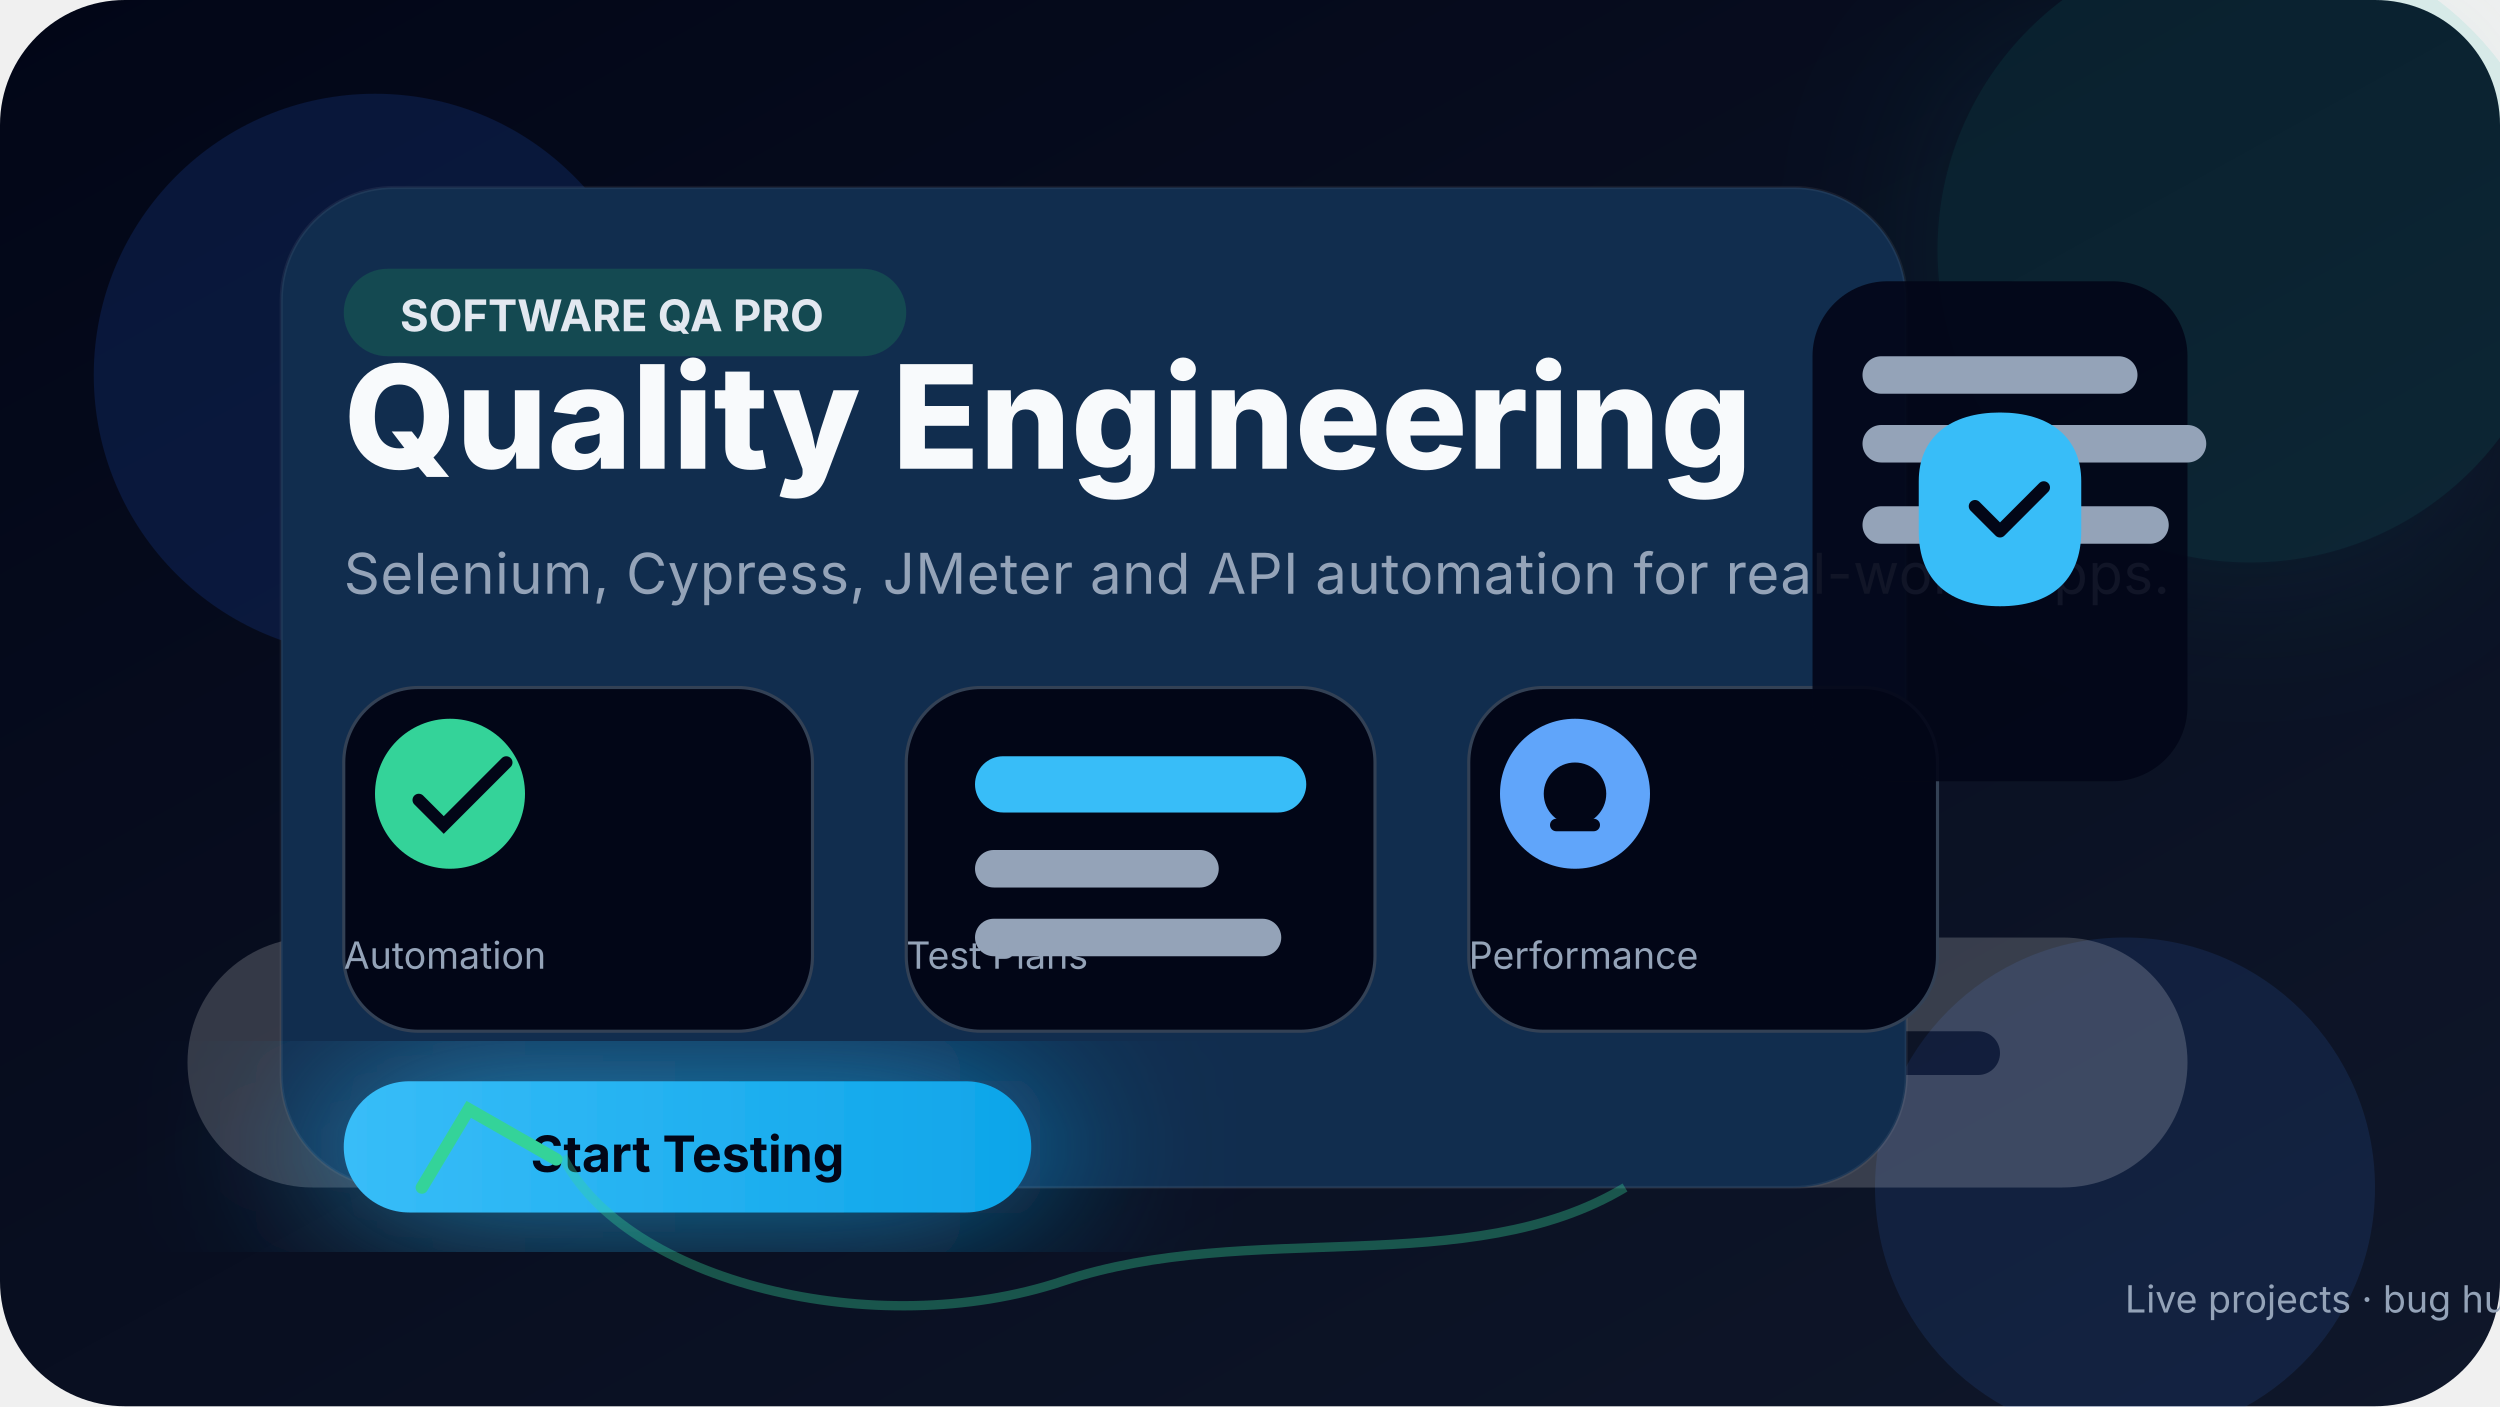
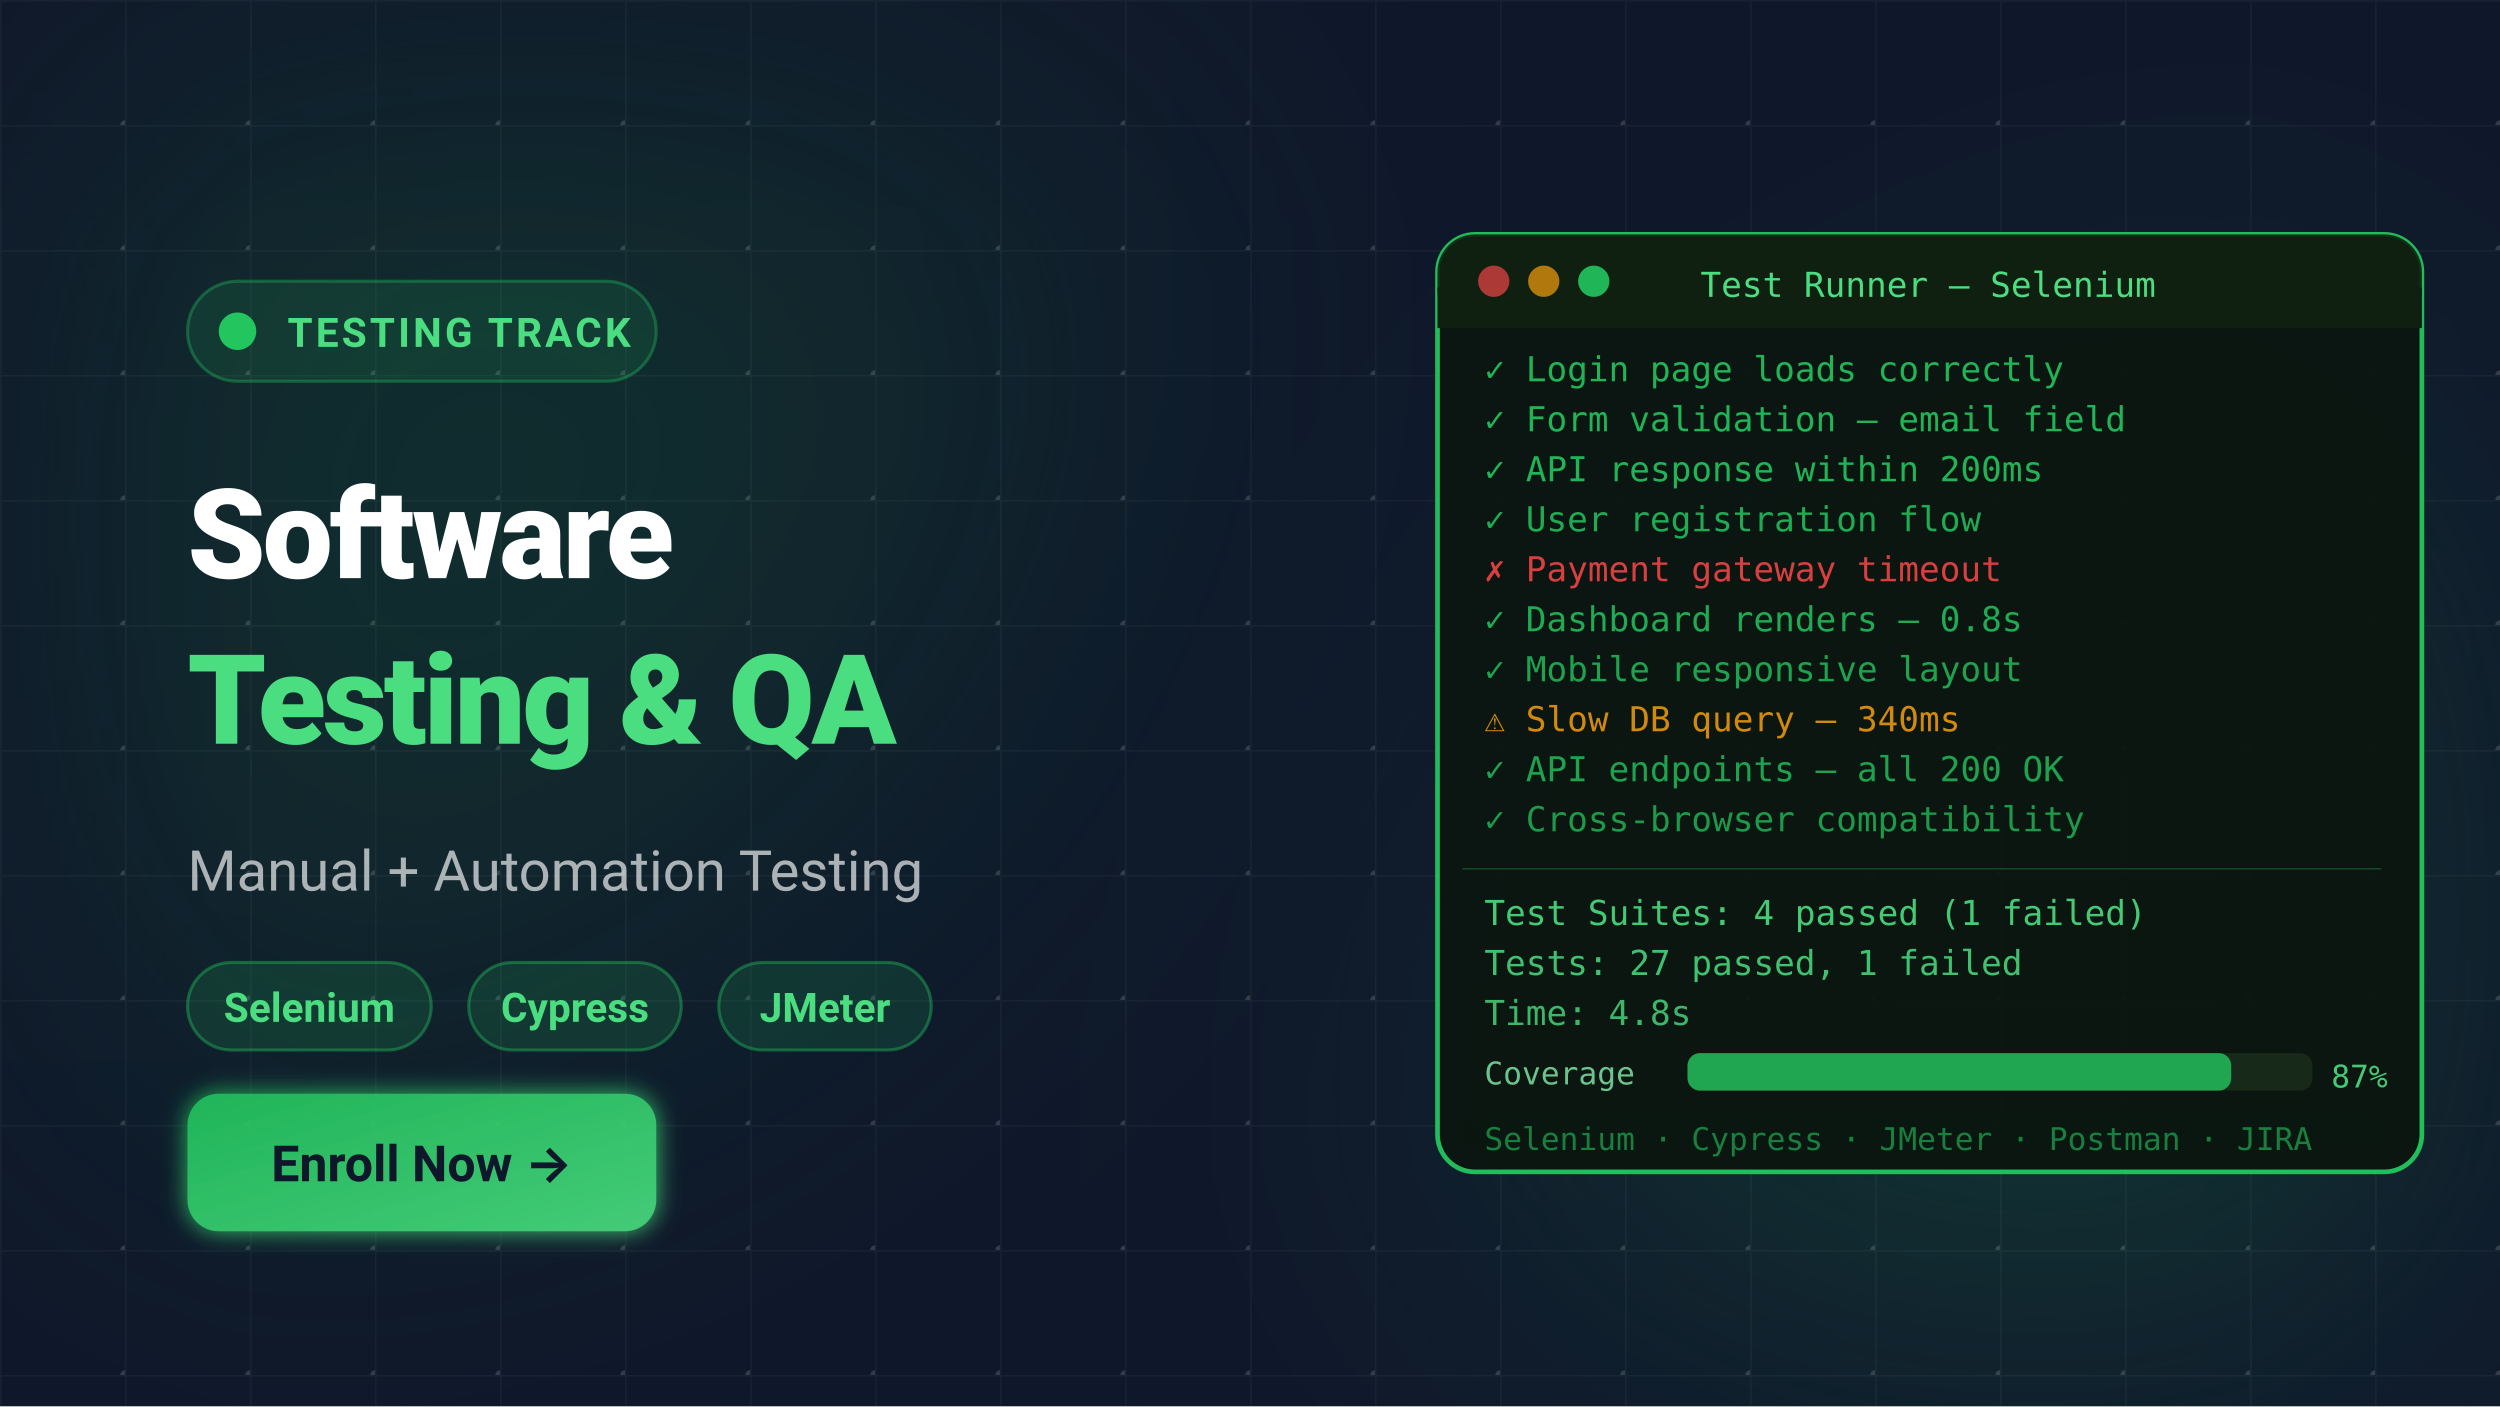
<svg xmlns="http://www.w3.org/2000/svg" width="800" height="450" viewBox="0 0 800 450" fill="none">
  <defs>
-     <linearGradient id="bg" x1="0" y1="0" x2="1" y2="1">
-       <stop offset="0%" stop-color="#020617" />
-       <stop offset="100%" stop-color="#0F172A" />
+     <linearGradient id="qaGrad" x1="0%" y1="0%" x2="100%" y2="100%">
+       <stop offset="0%" stop-color="#22C55E" />
+       <stop offset="100%" stop-color="#4ADE80" />
    </linearGradient>
-     <linearGradient id="pulse" x1="0" y1="0" x2="0" y2="1">
-       <stop offset="0%" stop-color="#34D399" />
-       <stop offset="100%" stop-color="#22C55E" />
-     </linearGradient>
-     <linearGradient id="buttonGrad" x1="0" y1="0" x2="1" y2="0">
-       <stop offset="0%" stop-color="#38BDF8" />
-       <stop offset="100%" stop-color="#0EA5E9" />
-     </linearGradient>
-     <filter id="glow" x="-30%" y="-30%" width="160%" height="160%">
-       <feGaussianBlur stdDeviation="30" result="blur" />
-       <feMerge>
-         <feMergeNode in="blur" />
-         <feMergeNode in="SourceGraphic" />
-       </feMerge>
+     <pattern id="qaGrid" width="40" height="40" patternUnits="userSpaceOnUse">
+       <path d="M 40 0 L 0 0 0 40" fill="none" stroke="rgba(255,255,255,0.04)" stroke-width="1" />
+       <circle cx="40" cy="40" r="1.5" fill="rgba(255,255,255,0.15)" />
+     </pattern>
+     <filter id="qaSoftGlow" x="-50%" y="-50%" width="200%" height="200%">
+       <feGaussianBlur stdDeviation="80" />
+     </filter>
+     <filter id="qaGlow" x="-20%" y="-20%" width="140%" height="140%">
+       <feGaussianBlur stdDeviation="4" result="blur" />
+       <feComposite in="SourceGraphic" in2="blur" operator="over" />
    </filter>
  </defs>
-   <rect width="800" height="450" rx="40" fill="url(#bg)" />
-   <circle cx="720" cy="80" r="100" fill="#14B8A6" opacity="0.12" filter="url(#glow)" />
-   <circle cx="120" cy="120" r="90" fill="#2563EB" opacity="0.16" />
-   <circle cx="680" cy="380" r="80" fill="#3B82F6" opacity="0.12" />
-   <g opacity="0.18">
-     <rect x="60" y="300" width="640" height="80" rx="40" fill="#ffffff" />
-     <rect x="100" y="330" width="140" height="14" rx="7" fill="#0F172A" />
-     <rect x="260" y="330" width="220" height="14" rx="7" fill="#0F172A" />
-     <rect x="520" y="330" width="120" height="14" rx="7" fill="#0F172A" />
+   <rect width="800" height="450" fill="#0F172A" />
+   <circle cx="70" cy="70" r="270" fill="#15803D" opacity="0.22" filter="url(#qaSoftGlow)" />
+   <circle cx="760" cy="390" r="260" fill="#22C55E" opacity="0.18" filter="url(#qaSoftGlow)" />
+   <rect width="800" height="450" fill="url(#qaGrid)" />
+   <rect x="460" y="75" width="315" height="300" rx="12" fill="#0A1510" stroke="#22C55E" stroke-width="1.5" opacity="0.95" />
+   <rect x="460" y="75" width="315" height="30" rx="12" fill="#0F2010" opacity="0.9" />
+   <rect x="460" y="92" width="315" height="13" fill="#0F2010" />
+   <circle cx="478" cy="90" r="5" fill="#EF4444" opacity="0.7" />
+   <circle cx="494" cy="90" r="5" fill="#F59E0B" opacity="0.7" />
+   <circle cx="510" cy="90" r="5" fill="#22C55E" opacity="0.9" />
+   <text x="617" y="95" text-anchor="middle" fill="#4ADE80" font-size="11" font-family="monospace">Test Runner — Selenium</text>
+   <text x="475" y="122" fill="#22C55E" font-size="11" font-family="monospace" opacity="0.9">✓ Login page loads correctly</text>
+   <text x="475" y="138" fill="#22C55E" font-size="11" font-family="monospace" opacity="0.9">✓ Form validation — email field</text>
+   <text x="475" y="154" fill="#22C55E" font-size="11" font-family="monospace" opacity="0.9">✓ API response within 200ms</text>
+   <text x="475" y="170" fill="#22C55E" font-size="11" font-family="monospace" opacity="0.85">✓ User registration flow</text>
+   <text x="475" y="186" fill="#EF4444" font-size="11" font-family="monospace" opacity="0.9">✗ Payment gateway timeout</text>
+   <text x="475" y="202" fill="#22C55E" font-size="11" font-family="monospace" opacity="0.85">✓ Dashboard renders — 0.8s</text>
+   <text x="475" y="218" fill="#22C55E" font-size="11" font-family="monospace" opacity="0.8">✓ Mobile responsive layout</text>
+   <text x="475" y="234" fill="#F59E0B" font-size="11" font-family="monospace" opacity="0.85">⚠ Slow DB query — 340ms</text>
+   <text x="475" y="250" fill="#22C55E" font-size="11" font-family="monospace" opacity="0.8">✓ API endpoints — all 200 OK</text>
+   <text x="475" y="266" fill="#22C55E" font-size="11" font-family="monospace" opacity="0.75">✓ Cross-browser compatibility</text>
+   <line x1="468" y1="278" x2="762" y2="278" stroke="#22C55E" stroke-width="0.5" opacity="0.3" />
+   <text x="475" y="296" fill="#4ADE80" font-size="11" font-family="monospace" opacity="0.9">Test Suites: 4 passed (1 failed)</text>
+   <text x="475" y="312" fill="#4ADE80" font-size="11" font-family="monospace" opacity="0.85">Tests:       27 passed, 1 failed</text>
+   <text x="475" y="328" fill="#4ADE80" font-size="11" font-family="monospace" opacity="0.8">Time:        4.8s</text>
+   <text x="475" y="347" fill="#86EFAC" font-size="10" font-family="monospace" opacity="0.8">Coverage</text>
+   <rect x="540" y="337" width="200" height="12" rx="4" fill="#1A2E1A" opacity="0.8" />
+   <rect x="540" y="337" width="174" height="12" rx="4" fill="#22C55E" opacity="0.8" />
+   <text x="746" y="348" fill="#4ADE80" font-size="10" font-family="monospace" opacity="0.9">87%</text>
+   <rect x="468" y="357" width="294" height="10" rx="3" fill="#0A1510" opacity="0.5" />
+   <text x="475" y="368" fill="#22C55E" font-size="10" font-family="monospace" opacity="0.6">Selenium  ·  Cypress  ·  JMeter  ·  Postman  ·  JIRA</text>
+   <g transform="translate(60, 90)">
+     <rect x="0" y="0" width="150" height="32" rx="16" fill="rgba(34,197,94,0.12)" stroke="rgba(34,197,94,0.35)" stroke-width="1" />
+     <circle cx="16" cy="16" r="6" fill="#22C55E" />
+     <text x="32" y="21" fill="#4ADE80" font-size="13" font-family="Segoe UI, -apple-system, Roboto, sans-serif" font-weight="700" letter-spacing="1">TESTING TRACK</text>
+     <text x="0" y="95" fill="#ffffff" font-size="40" font-family="Segoe UI, -apple-system, Roboto, sans-serif" font-weight="800" letter-spacing="-1">Software</text>
+     <text x="0" y="148" fill="#4ADE80" font-size="40" font-family="Segoe UI, -apple-system, Roboto, sans-serif" font-weight="800" letter-spacing="-1">Testing &amp; QA</text>
+     <text x="0" y="195" fill="rgba(255,255,255,0.65)" font-size="18" font-family="Segoe UI, -apple-system, Roboto, sans-serif" font-weight="400">Manual + Automation Testing</text>
+     <rect x="0" y="218" width="78" height="28" rx="14" fill="rgba(34,197,94,0.15)" stroke="rgba(34,197,94,0.4)" stroke-width="1" />
+     <text x="39" y="237" text-anchor="middle" fill="#4ADE80" font-size="13" font-family="Segoe UI, -apple-system, Roboto, sans-serif" font-weight="600">Selenium</text>
+     <rect x="90" y="218" width="68" height="28" rx="14" fill="rgba(34,197,94,0.15)" stroke="rgba(34,197,94,0.4)" stroke-width="1" />
+     <text x="124" y="237" text-anchor="middle" fill="#4ADE80" font-size="13" font-family="Segoe UI, -apple-system, Roboto, sans-serif" font-weight="600">Cypress</text>
+     <rect x="170" y="218" width="68" height="28" rx="14" fill="rgba(34,197,94,0.15)" stroke="rgba(34,197,94,0.4)" stroke-width="1" />
+     <text x="204" y="237" text-anchor="middle" fill="#4ADE80" font-size="13" font-family="Segoe UI, -apple-system, Roboto, sans-serif" font-weight="600">JMeter</text>
+     <rect x="0" y="260" width="150" height="44" rx="10" fill="url(#qaGrad)" opacity="0.9" filter="url(#qaGlow)" />
+     <text x="75" y="288" fill="#0F172A" font-size="16" font-family="Segoe UI, -apple-system, Roboto, sans-serif" font-weight="700" text-anchor="middle">Enroll Now →</text>
  </g>
-   <rect x="90" y="60" width="520" height="320" rx="36" fill="#112D4E" stroke="#ffffff" stroke-opacity="0.06" stroke-width="1" />
-   <rect x="110" y="86" width="180" height="28" rx="14" fill="#22C55E" opacity="0.18" />
-   <text x="128" y="106" fill="#E2E8F0" font-family="Inter, sans-serif" font-size="14" font-weight="700">SOFTWARE QA PRO</text>
-   <text x="110" y="150" fill="#F8FAFC" font-family="Inter, sans-serif" font-size="46" font-weight="800">Quality Engineering</text>
-   <text x="110" y="190" fill="#94A3B8" font-family="Inter, sans-serif" font-size="18" letter-spacing="0.01em">Selenium, Cypress, JMeter and API automation for real-world apps.</text>
-   <g transform="translate(110, 220)">
-     <rect x="0" y="0" width="150" height="110" rx="24" fill="#020617" stroke="#334155" stroke-width="1" />
-     <circle cx="34" cy="34" r="24" fill="#34D399" />
-     <path d="M24 36 L32 44 L52 24" stroke="#020617" stroke-width="4" stroke-linecap="round" fill="none" />
-     <text x="0" y="90" fill="#94A3B8" font-family="Inter, sans-serif" font-size="12">Automation</text>
-   </g>
-   <g transform="translate(290, 220)">
-     <rect x="0" y="0" width="150" height="110" rx="24" fill="#020617" stroke="#334155" stroke-width="1" />
-     <rect x="22" y="22" width="106" height="18" rx="9" fill="#38BDF8" />
-     <rect x="22" y="52" width="78" height="12" rx="6" fill="#94A3B8" />
-     <rect x="22" y="74" width="98" height="12" rx="6" fill="#94A3B8" />
-     <text x="0" y="90" fill="#94A3B8" font-family="Inter, sans-serif" font-size="12">Test Plans</text>
-   </g>
-   <g transform="translate(470, 220)">
-     <rect x="0" y="0" width="150" height="110" rx="24" fill="#020617" stroke="#334155" stroke-width="1" />
-     <circle cx="34" cy="34" r="24" fill="#60A5FA" />
-     <circle cx="34" cy="34" r="10" fill="#020617" />
-     <path d="M28 44 L40 44" stroke="#020617" stroke-width="4" stroke-linecap="round" />
-     <text x="0" y="90" fill="#94A3B8" font-family="Inter, sans-serif" font-size="12">Performance</text>
-   </g>
-   <g transform="translate(580, 90)">
-     <rect x="0" y="0" width="120" height="160" rx="24" fill="#020617" opacity="0.9" />
-     <rect x="16" y="24" width="88" height="12" rx="6" fill="#94A3B8" />
-     <rect x="16" y="46" width="110" height="12" rx="6" fill="#94A3B8" />
-     <rect x="16" y="72" width="98" height="12" rx="6" fill="#94A3B8" />
-     <path d="M60 104 C 44 104 34 96 34 80 L 34 64 C 34 50 44 42 60 42 C 76 42 86 50 86 64 L 86 80 C 86 96 76 104 60 104 Z" fill="#38BDF8" />
-     <path d="M52 72 L 60 80 L 74 66" stroke="#020617" stroke-width="4" stroke-linecap="round" stroke-linejoin="round" />
-   </g>
-   <rect x="110" y="346" width="220" height="42" rx="21" fill="url(#buttonGrad)" filter="url(#glow)" />
-   <text x="220" y="375" fill="#020617" font-family="Inter, sans-serif" font-size="16" font-weight="700" text-anchor="middle">Start Testing</text>
-   <path d="M 180 370 C 200 410 280 430 340 410 C 400 390 470 410 520 380" stroke="#34D399" stroke-width="3" opacity="0.35" fill="none" />
-   <path d="M 135 380 L 150 355 L 178 371" stroke="#34D399" stroke-width="4" fill="none" stroke-linecap="round" />
-   <text x="680" y="420" fill="#94A3B8" font-family="Inter, sans-serif" font-size="12">Live projects · bug hunting · API testing</text>
</svg>
